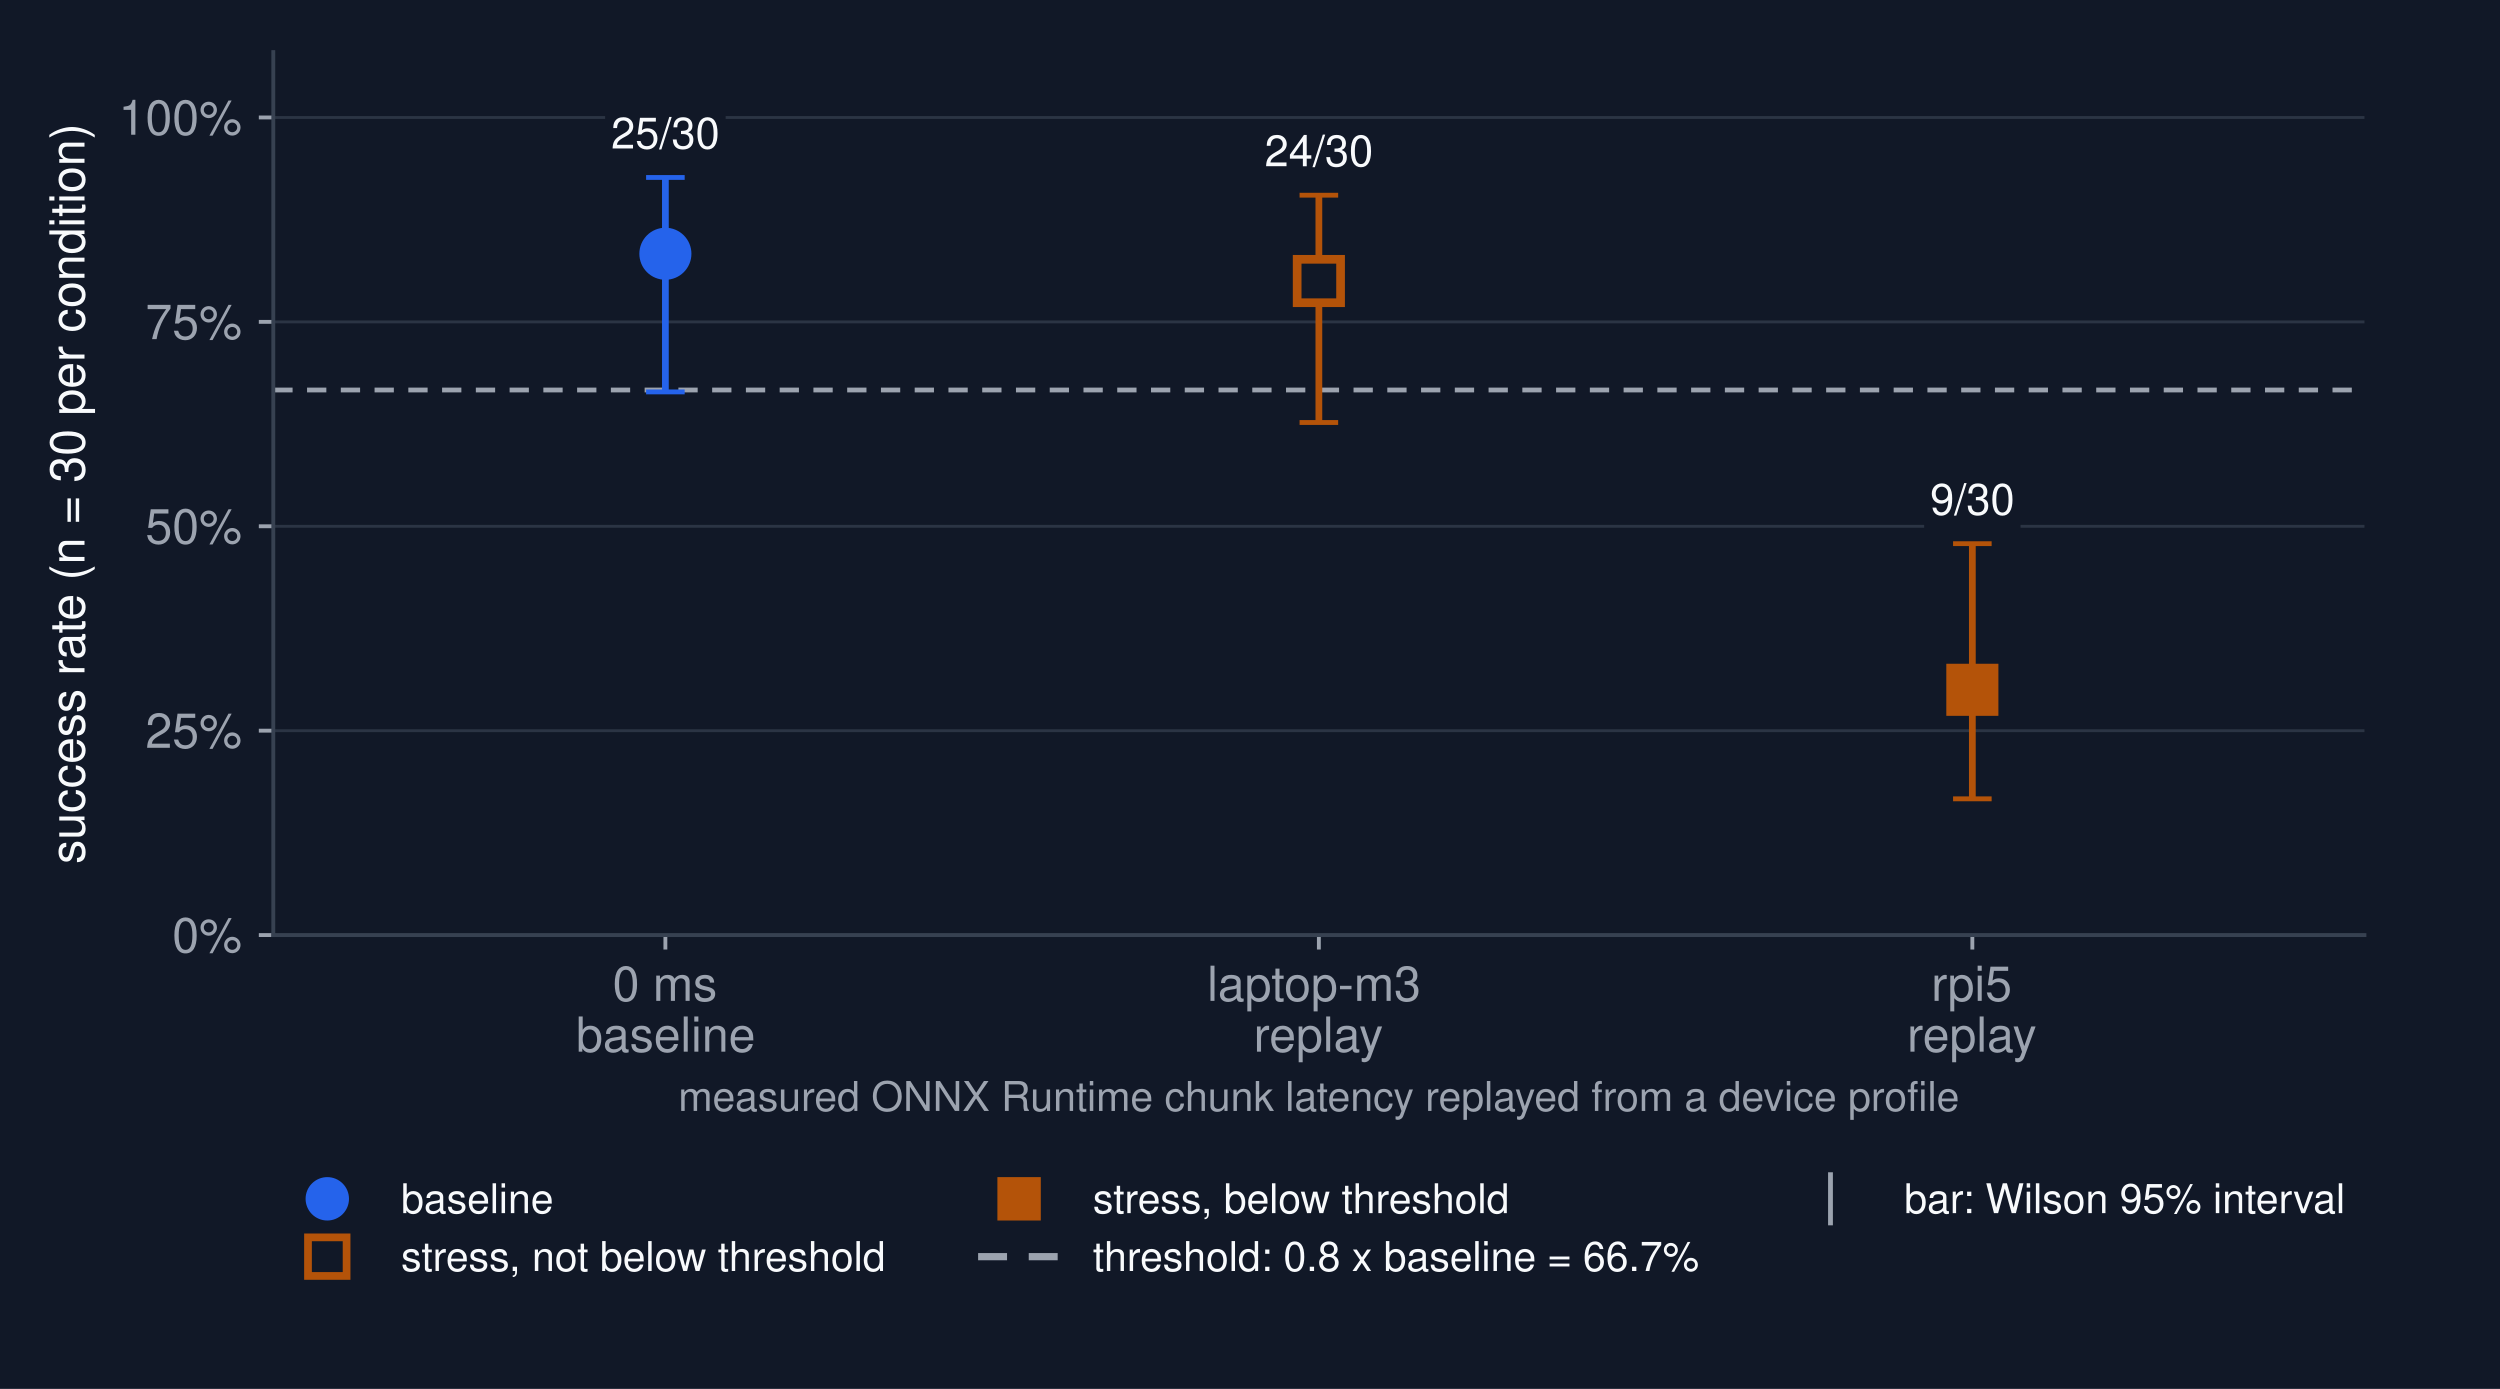
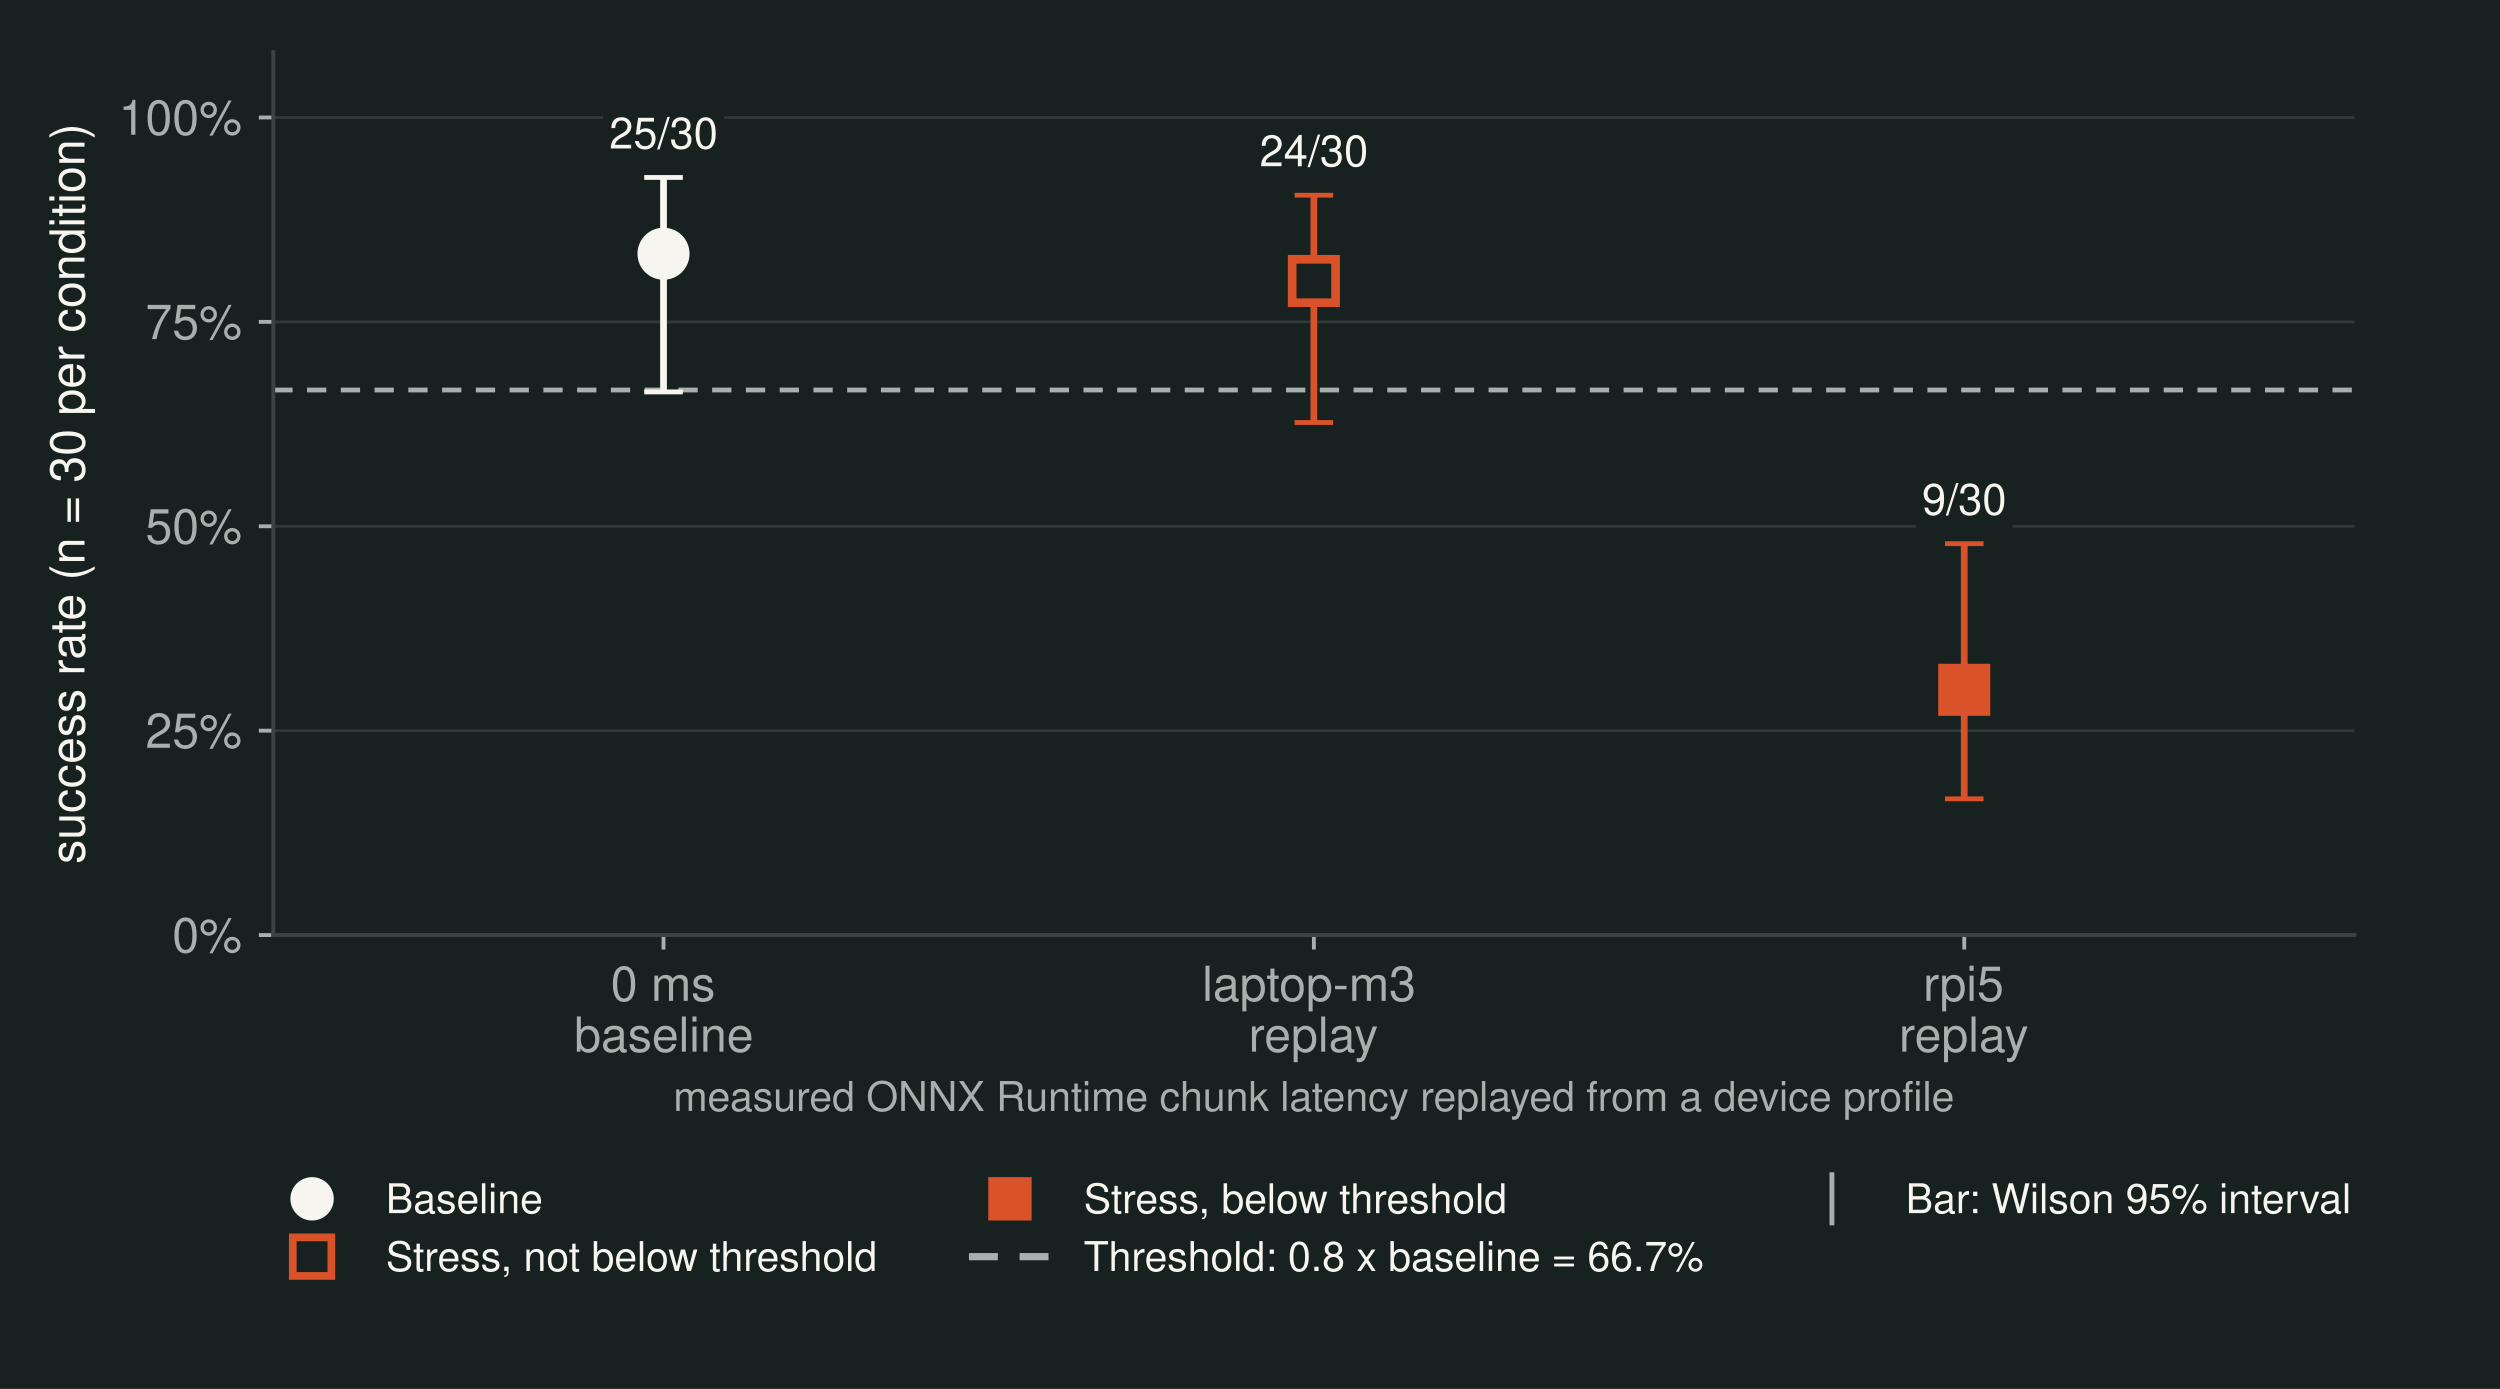
<svg xmlns="http://www.w3.org/2000/svg" xmlns:xlink="http://www.w3.org/1999/xlink" width="518.4pt" height="288pt" viewBox="0 0 518.4 288" version="1.1">
  <defs>
    <style type="text/css">*{stroke-linejoin: round; stroke-linecap: butt}</style>
  </defs>
  <g id="figure_1">
    <g id="patch_1">
-       <path d="M 0 288  L 518.4 288  L 518.4 0  L 0 0  z " style="fill: #111827" />
+       <path d="M 0 288  L 518.4 288  L 518.4 0  L 0 0  z " style="fill: #17211f" />
    </g>
    <g id="axes_1">
      <g id="patch_2">
-         <path d="M 56.67 193.898  L 490.29 193.898  L 490.29 10.8  L 56.67 10.8  z " style="fill: #111827" />
+         <path d="M 56.67 193.898  L 488.22 193.898  L 488.22 10.8  L 56.67 10.8  z " style="fill: #17211f" />
      </g>
      <g id="matplotlib.axis_1">
        <g id="xtick_1">
          <g id="line2d_1">
            <defs>
-               <path id="mce90287faa" d="M 0 0  L 0 3  " style="stroke: #9ca3af; stroke-width: 0.8" />
+               <path id="mc2c41bda7b" d="M 0 0  L 0 3  " style="stroke: #a8b0ad; stroke-width: 0.8" />
            </defs>
            <g>
-               <use xlink:href="#mce90287faa" x="137.974" y="193.898" style="fill: #9ca3af; stroke: #9ca3af; stroke-width: 0.8" />
+               <use xlink:href="#mc2c41bda7b" x="137.586" y="193.898" style="fill: #a8b0ad; stroke: #a8b0ad; stroke-width: 0.8" />
            </g>
          </g>
          <g id="text_1">
-             <text style="font-size: 10px; font-family: 'Helvetica Neue', 'Helvetica', 'Arial', 'DejaVu Sans', sans-serif; fill: #9ca3af" transform="translate(127.0394 207.5382)">0 ms</text>
-             <text style="font-size: 10px; font-family: 'Helvetica Neue', 'Helvetica', 'Arial', 'DejaVu Sans', sans-serif; fill: #9ca3af" transform="translate(119.4534 218.0773)">baseline</text>
+             <text style="font-size: 10px; font-family: 'Helvetica Neue', 'Helvetica', 'Arial', 'DejaVu Sans', sans-serif; fill: #a8b0ad" transform="translate(126.6513 207.5382)">0 ms</text>
+             <text style="font-size: 10px; font-family: 'Helvetica Neue', 'Helvetica', 'Arial', 'DejaVu Sans', sans-serif; fill: #a8b0ad" transform="translate(119.0653 218.0773)">baseline</text>
          </g>
        </g>
        <g id="xtick_2">
          <g id="line2d_2">
            <g>
-               <use xlink:href="#mce90287faa" x="273.48" y="193.898" style="fill: #9ca3af; stroke: #9ca3af; stroke-width: 0.8" />
+               <use xlink:href="#mc2c41bda7b" x="272.445" y="193.898" style="fill: #a8b0ad; stroke: #a8b0ad; stroke-width: 0.8" />
            </g>
          </g>
          <g id="text_2">
-             <text style="font-size: 10px; font-family: 'Helvetica Neue', 'Helvetica', 'Arial', 'DejaVu Sans', sans-serif; fill: #9ca3af" transform="translate(250.3198 207.5382)">laptop-m3</text>
-             <text style="font-size: 10px; font-family: 'Helvetica Neue', 'Helvetica', 'Arial', 'DejaVu Sans', sans-serif; fill: #9ca3af" transform="translate(259.9573 218.0773)">replay</text>
+             <text style="font-size: 10px; font-family: 'Helvetica Neue', 'Helvetica', 'Arial', 'DejaVu Sans', sans-serif; fill: #a8b0ad" transform="translate(249.2848 207.5382)">laptop-m3</text>
+             <text style="font-size: 10px; font-family: 'Helvetica Neue', 'Helvetica', 'Arial', 'DejaVu Sans', sans-serif; fill: #a8b0ad" transform="translate(258.9223 218.0773)">replay</text>
          </g>
        </g>
        <g id="xtick_3">
          <g id="line2d_3">
            <g>
-               <use xlink:href="#mce90287faa" x="408.986" y="193.898" style="fill: #9ca3af; stroke: #9ca3af; stroke-width: 0.8" />
+               <use xlink:href="#mc2c41bda7b" x="407.304" y="193.898" style="fill: #a8b0ad; stroke: #a8b0ad; stroke-width: 0.8" />
            </g>
          </g>
          <g id="text_3">
-             <text style="font-size: 10px; font-family: 'Helvetica Neue', 'Helvetica', 'Arial', 'DejaVu Sans', sans-serif; fill: #9ca3af" transform="translate(400.4667 207.5382)">rpi5</text>
-             <text style="font-size: 10px; font-family: 'Helvetica Neue', 'Helvetica', 'Arial', 'DejaVu Sans', sans-serif; fill: #9ca3af" transform="translate(395.4636 218.0773)">replay</text>
+             <text style="font-size: 10px; font-family: 'Helvetica Neue', 'Helvetica', 'Arial', 'DejaVu Sans', sans-serif; fill: #a8b0ad" transform="translate(398.7848 207.5382)">rpi5</text>
+             <text style="font-size: 10px; font-family: 'Helvetica Neue', 'Helvetica', 'Arial', 'DejaVu Sans', sans-serif; fill: #a8b0ad" transform="translate(393.7817 218.0773)">replay</text>
          </g>
        </g>
        <g id="text_4">
-           <text style="font-size: 8.5px; font-family: 'Helvetica Neue', 'Helvetica', 'Arial', 'DejaVu Sans', sans-serif; text-anchor: middle; fill: #9ca3af" x="273.48" y="230.361" transform="rotate(-0 273.48 230.3606)">measured ONNX Runtime chunk latency replayed from a device profile</text>
+           <text style="font-size: 8.5px; font-family: 'Helvetica Neue', 'Helvetica', 'Arial', 'DejaVu Sans', sans-serif; text-anchor: middle; fill: #a8b0ad" x="272.445" y="230.361" transform="rotate(-0 272.445 230.3606)">measured ONNX Runtime chunk latency replayed from a device profile</text>
        </g>
      </g>
      <g id="matplotlib.axis_2">
        <g id="ytick_1">
          <g id="line2d_4">
-             <path d="M 56.67 193.898  L 490.29 193.898  " clip-path="url(#p9b0ecbfd5b)" style="fill: none; stroke: #374151; stroke-opacity: 0.7; stroke-width: 0.6; stroke-linecap: square" />
+             <path d="M 56.67 193.898  L 488.22 193.898  " clip-path="url(#pf2805d2afb)" style="fill: none; stroke: #3a4441; stroke-opacity: 0.7; stroke-width: 0.6; stroke-linecap: square" />
          </g>
          <g id="line2d_5">
            <defs>
-               <path id="m73782f5414" d="M 0 0  L -3 0  " style="stroke: #9ca3af; stroke-width: 0.8" />
+               <path id="m6b0898b66c" d="M 0 0  L -3 0  " style="stroke: #a8b0ad; stroke-width: 0.8" />
            </defs>
            <g>
-               <use xlink:href="#m73782f5414" x="56.67" y="193.898" style="fill: #9ca3af; stroke: #9ca3af; stroke-width: 0.8" />
+               <use xlink:href="#m6b0898b66c" x="56.67" y="193.898" style="fill: #a8b0ad; stroke: #a8b0ad; stroke-width: 0.8" />
            </g>
          </g>
          <g id="text_5">
-             <text style="font-size: 10px; font-family: 'Helvetica Neue', 'Helvetica', 'Arial', 'DejaVu Sans', sans-serif; text-anchor: end; fill: #9ca3af" x="50.17" y="197.468" transform="rotate(-0 50.17 197.4679)">0%</text>
+             <text style="font-size: 10px; font-family: 'Helvetica Neue', 'Helvetica', 'Arial', 'DejaVu Sans', sans-serif; text-anchor: end; fill: #a8b0ad" x="50.17" y="197.468" transform="rotate(-0 50.17 197.4679)">0%</text>
          </g>
        </g>
        <g id="ytick_2">
          <g id="line2d_6">
-             <path d="M 56.67 151.514  L 490.29 151.514  " clip-path="url(#p9b0ecbfd5b)" style="fill: none; stroke: #374151; stroke-opacity: 0.7; stroke-width: 0.6; stroke-linecap: square" />
+             <path d="M 56.67 151.514  L 488.22 151.514  " clip-path="url(#pf2805d2afb)" style="fill: none; stroke: #3a4441; stroke-opacity: 0.7; stroke-width: 0.6; stroke-linecap: square" />
          </g>
          <g id="line2d_7">
            <g>
-               <use xlink:href="#m73782f5414" x="56.67" y="151.514" style="fill: #9ca3af; stroke: #9ca3af; stroke-width: 0.8" />
+               <use xlink:href="#m6b0898b66c" x="56.67" y="151.514" style="fill: #a8b0ad; stroke: #a8b0ad; stroke-width: 0.8" />
            </g>
          </g>
          <g id="text_6">
-             <text style="font-size: 10px; font-family: 'Helvetica Neue', 'Helvetica', 'Arial', 'DejaVu Sans', sans-serif; text-anchor: end; fill: #9ca3af" x="50.17" y="155.084" transform="rotate(-0 50.17 155.0842)">25%</text>
+             <text style="font-size: 10px; font-family: 'Helvetica Neue', 'Helvetica', 'Arial', 'DejaVu Sans', sans-serif; text-anchor: end; fill: #a8b0ad" x="50.17" y="155.084" transform="rotate(-0 50.17 155.0842)">25%</text>
          </g>
        </g>
        <g id="ytick_3">
          <g id="line2d_8">
-             <path d="M 56.67 109.13  L 490.29 109.13  " clip-path="url(#p9b0ecbfd5b)" style="fill: none; stroke: #374151; stroke-opacity: 0.7; stroke-width: 0.6; stroke-linecap: square" />
+             <path d="M 56.67 109.13  L 488.22 109.13  " clip-path="url(#pf2805d2afb)" style="fill: none; stroke: #3a4441; stroke-opacity: 0.7; stroke-width: 0.6; stroke-linecap: square" />
          </g>
          <g id="line2d_9">
            <g>
-               <use xlink:href="#m73782f5414" x="56.67" y="109.13" style="fill: #9ca3af; stroke: #9ca3af; stroke-width: 0.8" />
+               <use xlink:href="#m6b0898b66c" x="56.67" y="109.13" style="fill: #a8b0ad; stroke: #a8b0ad; stroke-width: 0.8" />
            </g>
          </g>
          <g id="text_7">
-             <text style="font-size: 10px; font-family: 'Helvetica Neue', 'Helvetica', 'Arial', 'DejaVu Sans', sans-serif; text-anchor: end; fill: #9ca3af" x="50.17" y="112.701" transform="rotate(-0 50.17 112.7005)">50%</text>
+             <text style="font-size: 10px; font-family: 'Helvetica Neue', 'Helvetica', 'Arial', 'DejaVu Sans', sans-serif; text-anchor: end; fill: #a8b0ad" x="50.17" y="112.701" transform="rotate(-0 50.17 112.7005)">50%</text>
          </g>
        </g>
        <g id="ytick_4">
          <g id="line2d_10">
-             <path d="M 56.67 66.746  L 490.29 66.746  " clip-path="url(#p9b0ecbfd5b)" style="fill: none; stroke: #374151; stroke-opacity: 0.7; stroke-width: 0.6; stroke-linecap: square" />
+             <path d="M 56.67 66.746  L 488.22 66.746  " clip-path="url(#pf2805d2afb)" style="fill: none; stroke: #3a4441; stroke-opacity: 0.7; stroke-width: 0.6; stroke-linecap: square" />
          </g>
          <g id="line2d_11">
            <g>
-               <use xlink:href="#m73782f5414" x="56.67" y="66.746" style="fill: #9ca3af; stroke: #9ca3af; stroke-width: 0.8" />
+               <use xlink:href="#m6b0898b66c" x="56.67" y="66.746" style="fill: #a8b0ad; stroke: #a8b0ad; stroke-width: 0.8" />
            </g>
          </g>
          <g id="text_8">
-             <text style="font-size: 10px; font-family: 'Helvetica Neue', 'Helvetica', 'Arial', 'DejaVu Sans', sans-serif; text-anchor: end; fill: #9ca3af" x="50.17" y="70.317" transform="rotate(-0 50.17 70.3168)">75%</text>
+             <text style="font-size: 10px; font-family: 'Helvetica Neue', 'Helvetica', 'Arial', 'DejaVu Sans', sans-serif; text-anchor: end; fill: #a8b0ad" x="50.17" y="70.317" transform="rotate(-0 50.17 70.3168)">75%</text>
          </g>
        </g>
        <g id="ytick_5">
          <g id="line2d_12">
-             <path d="M 56.67 24.363  L 490.29 24.363  " clip-path="url(#p9b0ecbfd5b)" style="fill: none; stroke: #374151; stroke-opacity: 0.7; stroke-width: 0.6; stroke-linecap: square" />
+             <path d="M 56.67 24.363  L 488.22 24.363  " clip-path="url(#pf2805d2afb)" style="fill: none; stroke: #3a4441; stroke-opacity: 0.7; stroke-width: 0.6; stroke-linecap: square" />
          </g>
          <g id="line2d_13">
            <g>
-               <use xlink:href="#m73782f5414" x="56.67" y="24.363" style="fill: #9ca3af; stroke: #9ca3af; stroke-width: 0.8" />
+               <use xlink:href="#m6b0898b66c" x="56.67" y="24.363" style="fill: #a8b0ad; stroke: #a8b0ad; stroke-width: 0.8" />
            </g>
          </g>
          <g id="text_9">
-             <text style="font-size: 10px; font-family: 'Helvetica Neue', 'Helvetica', 'Arial', 'DejaVu Sans', sans-serif; text-anchor: end; fill: #9ca3af" x="50.17" y="27.933" transform="rotate(-0 50.17 27.9331)">100%</text>
+             <text style="font-size: 10px; font-family: 'Helvetica Neue', 'Helvetica', 'Arial', 'DejaVu Sans', sans-serif; text-anchor: end; fill: #a8b0ad" x="50.17" y="27.933" transform="rotate(-0 50.17 27.9331)">100%</text>
          </g>
        </g>
        <g id="text_10">
-           <text style="font-size: 10px; font-family: 'Helvetica Neue', 'Helvetica', 'Arial', 'DejaVu Sans', sans-serif; text-anchor: middle; fill: #f8fafc" x="17.522" y="102.349" transform="rotate(-90 17.52156 102.3488)">success rate (n = 30 per condition)</text>
+           <text style="font-size: 10px; font-family: 'Helvetica Neue', 'Helvetica', 'Arial', 'DejaVu Sans', sans-serif; text-anchor: middle; fill: #f6f5ef" x="17.522" y="102.349" transform="rotate(-90 17.52156 102.3488)">success rate (n = 30 per condition)</text>
        </g>
      </g>
      <g id="line2d_14">
-         <path d="M 56.67 80.874  L 490.29 80.874  " clip-path="url(#p9b0ecbfd5b)" style="fill: none; stroke-dasharray: 4,3; stroke-dashoffset: 0; stroke: #9ca3af" />
+         <path d="M 56.67 80.874  L 488.22 80.874  " clip-path="url(#pf2805d2afb)" style="fill: none; stroke-dasharray: 4,3; stroke-dashoffset: 0; stroke: #a8b0ad" />
      </g>
      <g id="LineCollection_1">
-         <path d="M 137.974 81.266  L 137.974 36.801  " clip-path="url(#p9b0ecbfd5b)" style="fill: none; stroke: #2563eb; stroke-width: 1.4" />
+         <path d="M 137.586 81.266  L 137.586 36.801  " clip-path="url(#pf2805d2afb)" style="fill: none; stroke: #f6f5ef; stroke-width: 1.4" />
      </g>
      <g id="line2d_15">
        <defs>
-           <path id="m6fc3dcf2f7" d="M 4 0  L -4 -0  " style="stroke: #2563eb" />
-         </defs>
-         <g clip-path="url(#p9b0ecbfd5b)">
-           <use xlink:href="#m6fc3dcf2f7" x="137.974" y="81.266" style="fill: #1f77b4; stroke: #2563eb" />
+           <path id="m2b64db4c84" d="M 4 0  L -4 -0  " style="stroke: #f6f5ef" />
+         </defs>
+         <g clip-path="url(#pf2805d2afb)">
+           <use xlink:href="#m2b64db4c84" x="137.586" y="81.266" style="fill: #1f77b4; stroke: #f6f5ef" />
        </g>
      </g>
      <g id="line2d_16">
-         <g clip-path="url(#p9b0ecbfd5b)">
-           <use xlink:href="#m6fc3dcf2f7" x="137.974" y="36.801" style="fill: #1f77b4; stroke: #2563eb" />
+         <g clip-path="url(#pf2805d2afb)">
+           <use xlink:href="#m2b64db4c84" x="137.586" y="36.801" style="fill: #1f77b4; stroke: #f6f5ef" />
        </g>
      </g>
      <g id="line2d_17">
        <defs>
-           <path id="m44b142923c" d="M 0 4.5  C 1.193 4.5 2.338 4.026 3.182 3.182  C 4.026 2.338 4.5 1.193 4.5 0  C 4.5 -1.193 4.026 -2.338 3.182 -3.182  C 2.338 -4.026 1.193 -4.5 0 -4.5  C -1.193 -4.5 -2.338 -4.026 -3.182 -3.182  C -4.026 -2.338 -4.5 -1.193 -4.5 0  C -4.5 1.193 -4.026 2.338 -3.182 3.182  C -2.338 4.026 -1.193 4.5 0 4.5  z " style="stroke: #2563eb; stroke-width: 1.8" />
-         </defs>
-         <g clip-path="url(#p9b0ecbfd5b)">
-           <use xlink:href="#m44b142923c" x="137.974" y="52.619" style="fill: #2563eb; stroke: #2563eb; stroke-width: 1.8" />
+           <path id="m468cc6b592" d="M 0 4.5  C 1.193 4.5 2.338 4.026 3.182 3.182  C 4.026 2.338 4.5 1.193 4.5 0  C 4.5 -1.193 4.026 -2.338 3.182 -3.182  C 2.338 -4.026 1.193 -4.5 0 -4.5  C -1.193 -4.5 -2.338 -4.026 -3.182 -3.182  C -4.026 -2.338 -4.5 -1.193 -4.5 0  C -4.5 1.193 -4.026 2.338 -3.182 3.182  C -2.338 4.026 -1.193 4.5 0 4.5  z " style="stroke: #f6f5ef; stroke-width: 1.8" />
+         </defs>
+         <g clip-path="url(#pf2805d2afb)">
+           <use xlink:href="#m468cc6b592" x="137.586" y="52.619" style="fill: #f6f5ef; stroke: #f6f5ef; stroke-width: 1.8" />
        </g>
      </g>
      <g id="LineCollection_2">
-         <path d="M 273.48 87.609  L 273.48 40.477  " clip-path="url(#p9b0ecbfd5b)" style="fill: none; stroke: #b45309; stroke-width: 1.4" />
+         <path d="M 272.445 87.609  L 272.445 40.477  " clip-path="url(#pf2805d2afb)" style="fill: none; stroke: #d95229; stroke-width: 1.4" />
      </g>
      <g id="line2d_18">
        <defs>
-           <path id="m9e03931a04" d="M 4 0  L -4 -0  " style="stroke: #b45309" />
-         </defs>
-         <g clip-path="url(#p9b0ecbfd5b)">
-           <use xlink:href="#m9e03931a04" x="273.48" y="87.609" style="fill: #1f77b4; stroke: #b45309" />
+           <path id="ma403d8acb5" d="M 4 0  L -4 -0  " style="stroke: #d95229" />
+         </defs>
+         <g clip-path="url(#pf2805d2afb)">
+           <use xlink:href="#ma403d8acb5" x="272.445" y="87.609" style="fill: #1f77b4; stroke: #d95229" />
        </g>
      </g>
      <g id="line2d_19">
-         <g clip-path="url(#p9b0ecbfd5b)">
-           <use xlink:href="#m9e03931a04" x="273.48" y="40.477" style="fill: #1f77b4; stroke: #b45309" />
+         <g clip-path="url(#pf2805d2afb)">
+           <use xlink:href="#ma403d8acb5" x="272.445" y="40.477" style="fill: #1f77b4; stroke: #d95229" />
        </g>
      </g>
      <g id="line2d_20">
        <defs>
-           <path id="ma42c87529c" d="M -4.5 4.5  L 4.5 4.5  L 4.5 -4.5  L -4.5 -4.5  z " style="stroke: #b45309; stroke-width: 1.8; stroke-linejoin: miter" />
-         </defs>
-         <g clip-path="url(#p9b0ecbfd5b)">
-           <use xlink:href="#ma42c87529c" x="273.48" y="58.27" style="fill: #111827; stroke: #b45309; stroke-width: 1.8; stroke-linejoin: miter" />
+           <path id="mff75fc95c3" d="M -4.5 4.5  L 4.5 4.5  L 4.5 -4.5  L -4.5 -4.5  z " style="stroke: #d95229; stroke-width: 1.8; stroke-linejoin: miter" />
+         </defs>
+         <g clip-path="url(#pf2805d2afb)">
+           <use xlink:href="#mff75fc95c3" x="272.445" y="58.27" style="fill: #17211f; stroke: #d95229; stroke-width: 1.8; stroke-linejoin: miter" />
        </g>
      </g>
      <g id="LineCollection_3">
-         <path d="M 408.986 165.645  L 408.986 112.731  " clip-path="url(#p9b0ecbfd5b)" style="fill: none; stroke: #b45309; stroke-width: 1.4" />
+         <path d="M 407.304 165.645  L 407.304 112.731  " clip-path="url(#pf2805d2afb)" style="fill: none; stroke: #d95229; stroke-width: 1.4" />
      </g>
      <g id="line2d_21">
-         <g clip-path="url(#p9b0ecbfd5b)">
-           <use xlink:href="#m9e03931a04" x="408.986" y="165.645" style="fill: #1f77b4; stroke: #b45309" />
+         <g clip-path="url(#pf2805d2afb)">
+           <use xlink:href="#ma403d8acb5" x="407.304" y="165.645" style="fill: #1f77b4; stroke: #d95229" />
        </g>
      </g>
      <g id="line2d_22">
-         <g clip-path="url(#p9b0ecbfd5b)">
-           <use xlink:href="#m9e03931a04" x="408.986" y="112.731" style="fill: #1f77b4; stroke: #b45309" />
+         <g clip-path="url(#pf2805d2afb)">
+           <use xlink:href="#ma403d8acb5" x="407.304" y="112.731" style="fill: #1f77b4; stroke: #d95229" />
        </g>
      </g>
      <g id="line2d_23">
        <defs>
-           <path id="m9f45a87092" d="M -4.5 4.5  L 4.5 4.5  L 4.5 -4.5  L -4.5 -4.5  z " style="stroke: #b45309; stroke-width: 1.8; stroke-linejoin: miter" />
-         </defs>
-         <g clip-path="url(#p9b0ecbfd5b)">
-           <use xlink:href="#m9f45a87092" x="408.986" y="143.037" style="fill: #b45309; stroke: #b45309; stroke-width: 1.8; stroke-linejoin: miter" />
+           <path id="ma30e1ef4e6" d="M -4.5 4.5  L 4.5 4.5  L 4.5 -4.5  L -4.5 -4.5  z " style="stroke: #d95229; stroke-width: 1.8; stroke-linejoin: miter" />
+         </defs>
+         <g clip-path="url(#pf2805d2afb)">
+           <use xlink:href="#ma30e1ef4e6" x="407.304" y="143.037" style="fill: #d95229; stroke: #d95229; stroke-width: 1.8; stroke-linejoin: miter" />
        </g>
      </g>
      <g id="patch_3">
-         <path d="M 56.67 193.898  L 56.67 10.8  " style="fill: none; stroke: #374151; stroke-width: 0.8; stroke-linejoin: miter; stroke-linecap: square" />
+         <path d="M 56.67 193.898  L 56.67 10.8  " style="fill: none; stroke: #3a4441; stroke-width: 0.8; stroke-linejoin: miter; stroke-linecap: square" />
      </g>
      <g id="patch_4">
-         <path d="M 56.67 193.898  L 490.29 193.898  " style="fill: none; stroke: #374151; stroke-width: 0.8; stroke-linejoin: miter; stroke-linecap: square" />
+         <path d="M 56.67 193.898  L 488.22 193.898  " style="fill: none; stroke: #3a4441; stroke-width: 0.8; stroke-linejoin: miter; stroke-linecap: square" />
      </g>
      <g id="text_11">
        <g id="patch_5">
-           <path d="M 125.479 33.564  L 150.469 33.564  L 150.469 23.384  L 125.479 23.384  z " style="fill: #111827" />
-         </g>
-         <text style="font-size: 9px; font-family: 'Helvetica Neue', 'Helvetica', 'Arial', 'DejaVu Sans', sans-serif; text-anchor: middle; fill: #f8fafc" x="137.974" y="30.801" transform="rotate(-0 137.9737 30.80078)">25/30</text>
+           <path d="M 125.09 33.564  L 150.081 33.564  L 150.081 23.384  L 125.09 23.384  z " style="fill: #17211f" />
+         </g>
+         <text style="font-size: 9px; font-family: 'Helvetica Neue', 'Helvetica', 'Arial', 'DejaVu Sans', sans-serif; text-anchor: middle; fill: #f6f5ef" x="137.586" y="30.801" transform="rotate(-0 137.5856 30.80078)">25/30</text>
      </g>
      <g id="text_12">
        <g id="patch_6">
-           <path d="M 260.985 37.241  L 285.975 37.241  L 285.975 27.061  L 260.985 27.061  z " style="fill: #111827" />
-         </g>
-         <text style="font-size: 9px; font-family: 'Helvetica Neue', 'Helvetica', 'Arial', 'DejaVu Sans', sans-serif; text-anchor: middle; fill: #f8fafc" x="273.48" y="34.477" transform="rotate(-0 273.48 34.47725)">24/30</text>
+           <path d="M 259.95 37.241  L 284.94 37.241  L 284.94 27.061  L 259.95 27.061  z " style="fill: #17211f" />
+         </g>
+         <text style="font-size: 9px; font-family: 'Helvetica Neue', 'Helvetica', 'Arial', 'DejaVu Sans', sans-serif; text-anchor: middle; fill: #f6f5ef" x="272.445" y="34.477" transform="rotate(-0 272.445 34.47725)">24/30</text>
      </g>
      <g id="text_13">
        <g id="patch_7">
-           <path d="M 398.993 109.495  L 418.98 109.495  L 418.98 99.315  L 398.993 99.315  z " style="fill: #111827" />
-         </g>
-         <text style="font-size: 9px; font-family: 'Helvetica Neue', 'Helvetica', 'Arial', 'DejaVu Sans', sans-serif; text-anchor: middle; fill: #f8fafc" x="408.986" y="106.731" transform="rotate(-0 408.9862 106.7315)">9/30</text>
+           <path d="M 397.311 109.495  L 417.298 109.495  L 417.298 99.315  L 397.311 99.315  z " style="fill: #17211f" />
+         </g>
+         <text style="font-size: 9px; font-family: 'Helvetica Neue', 'Helvetica', 'Arial', 'DejaVu Sans', sans-serif; text-anchor: middle; fill: #f6f5ef" x="407.304" y="106.731" transform="rotate(-0 407.3044 106.7315)">9/30</text>
      </g>
      <g id="legend_1">
        <g id="line2d_24">
          <defs>
-             <path id="m25a2189eb6" d="M 0 4  C 1.061 4 2.078 3.579 2.828 2.828  C 3.579 2.078 4 1.061 4 0  C 4 -1.061 3.579 -2.078 2.828 -2.828  C 2.078 -3.579 1.061 -4 0 -4  C -1.061 -4 -2.078 -3.579 -2.828 -2.828  C -3.579 -2.078 -4 -1.061 -4 0  C -4 1.061 -3.579 2.078 -2.828 2.828  C -2.078 3.579 -1.061 4 0 4  z " style="stroke: #2563eb" />
-           </defs>
-           <g>
-             <use xlink:href="#m25a2189eb6" x="67.867" y="248.586" style="fill: #2563eb; stroke: #2563eb" />
+             <path id="me5a4210a44" d="M 0 4  C 1.061 4 2.078 3.579 2.828 2.828  C 3.579 2.078 4 1.061 4 0  C 4 -1.061 3.579 -2.078 2.828 -2.828  C 2.078 -3.579 1.061 -4 0 -4  C -1.061 -4 -2.078 -3.579 -2.828 -2.828  C -3.579 -2.078 -4 -1.061 -4 0  C -4 1.061 -3.579 2.078 -2.828 2.828  C -2.078 3.579 -1.061 4 0 4  z " style="stroke: #f6f5ef" />
+           </defs>
+           <g>
+             <use xlink:href="#me5a4210a44" x="64.711" y="248.586" style="fill: #f6f5ef; stroke: #f6f5ef" />
          </g>
        </g>
        <g id="text_14">
-           <text style="font-size: 8.5px; font-family: 'Helvetica Neue', 'Helvetica', 'Arial', 'DejaVu Sans', sans-serif; text-anchor: start; fill: #f8fafc" x="83.167" y="251.561" transform="rotate(-0 83.16699 251.5606)">baseline</text>
+           <text style="font-size: 8.5px; font-family: 'Helvetica Neue', 'Helvetica', 'Arial', 'DejaVu Sans', sans-serif; text-anchor: start; fill: #f6f5ef" x="80.011" y="251.561" transform="rotate(-0 80.01098 251.5606)">Baseline</text>
        </g>
        <g id="line2d_25">
          <defs>
-             <path id="mf5ad36865e" d="M -4 4  L 4 4  L 4 -4  L -4 -4  z " style="stroke: #b45309; stroke-width: 1.6; stroke-linejoin: miter" />
-           </defs>
-           <g>
-             <use xlink:href="#mf5ad36865e" x="67.867" y="260.58" style="fill: #111827; stroke: #b45309; stroke-width: 1.6; stroke-linejoin: miter" />
+             <path id="m28b1308ec6" d="M -4 4  L 4 4  L 4 -4  L -4 -4  z " style="stroke: #d95229; stroke-width: 1.6; stroke-linejoin: miter" />
+           </defs>
+           <g>
+             <use xlink:href="#m28b1308ec6" x="64.711" y="260.58" style="fill: #17211f; stroke: #d95229; stroke-width: 1.6; stroke-linejoin: miter" />
          </g>
        </g>
        <g id="text_15">
-           <text style="font-size: 8.5px; font-family: 'Helvetica Neue', 'Helvetica', 'Arial', 'DejaVu Sans', sans-serif; text-anchor: start; fill: #f8fafc" x="83.167" y="263.555" transform="rotate(-0 83.16699 263.5549)">stress, not below threshold</text>
+           <text style="font-size: 8.5px; font-family: 'Helvetica Neue', 'Helvetica', 'Arial', 'DejaVu Sans', sans-serif; text-anchor: start; fill: #f6f5ef" x="80.011" y="263.555" transform="rotate(-0 80.01098 263.5549)">Stress, not below threshold</text>
        </g>
        <g id="line2d_26">
          <defs>
-             <path id="me3cb766ae5" d="M -4 4  L 4 4  L 4 -4  L -4 -4  z " style="stroke: #b45309; stroke-linejoin: miter" />
-           </defs>
-           <g>
-             <use xlink:href="#me3cb766ae5" x="211.32" y="248.586" style="fill: #b45309; stroke: #b45309; stroke-linejoin: miter" />
+             <path id="m79986f89b3" d="M -4 4  L 4 4  L 4 -4  L -4 -4  z " style="stroke: #d95229; stroke-linejoin: miter" />
+           </defs>
+           <g>
+             <use xlink:href="#m79986f89b3" x="209.422" y="248.586" style="fill: #d95229; stroke: #d95229; stroke-linejoin: miter" />
          </g>
        </g>
        <g id="text_16">
-           <text style="font-size: 8.5px; font-family: 'Helvetica Neue', 'Helvetica', 'Arial', 'DejaVu Sans', sans-serif; text-anchor: start; fill: #f8fafc" x="226.62" y="251.561" transform="rotate(-0 226.6204 251.5606)">stress, below threshold</text>
+           <text style="font-size: 8.5px; font-family: 'Helvetica Neue', 'Helvetica', 'Arial', 'DejaVu Sans', sans-serif; text-anchor: start; fill: #f6f5ef" x="224.722" y="251.561" transform="rotate(-0 224.7221 251.5606)">Stress, below threshold</text>
        </g>
        <g id="line2d_27">
-           <path d="M 202.82 260.58  L 211.32 260.58  L 219.82 260.58  " style="fill: none; stroke-dasharray: 6,4.5; stroke-dashoffset: 0; stroke: #9ca3af; stroke-width: 1.5" />
+           <path d="M 200.922 260.58  L 209.422 260.58  L 217.922 260.58  " style="fill: none; stroke-dasharray: 6,4.5; stroke-dashoffset: 0; stroke: #a8b0ad; stroke-width: 1.5" />
        </g>
        <g id="text_17">
-           <text style="font-size: 8.5px; font-family: 'Helvetica Neue', 'Helvetica', 'Arial', 'DejaVu Sans', sans-serif; text-anchor: start; fill: #f8fafc" x="226.62" y="263.555" transform="rotate(-0 226.6204 263.5549)">threshold: 0.8 x baseline = 66.7%</text>
+           <text style="font-size: 8.5px; font-family: 'Helvetica Neue', 'Helvetica', 'Arial', 'DejaVu Sans', sans-serif; text-anchor: start; fill: #f6f5ef" x="224.722" y="263.555" transform="rotate(-0 224.7221 263.5549)">Threshold: 0.8 x baseline = 66.7%</text>
        </g>
        <g id="line2d_28">
          <defs>
-             <path id="maec5091b81" d="M 0 5.5  L 0 -5.5  " style="stroke: #9ca3af" />
-           </defs>
-           <g>
-             <use xlink:href="#maec5091b81" x="379.569" y="248.586" style="fill: #9ca3af; stroke: #9ca3af" />
+             <path id="m1882f1762a" d="M 0 5.5  L 0 -5.5  " style="stroke: #a8b0ad" />
+           </defs>
+           <g>
+             <use xlink:href="#m1882f1762a" x="379.872" y="248.586" style="fill: #a8b0ad; stroke: #a8b0ad" />
          </g>
        </g>
        <g id="text_18">
-           <text style="font-size: 8.5px; font-family: 'Helvetica Neue', 'Helvetica', 'Arial', 'DejaVu Sans', sans-serif; text-anchor: start; fill: #f8fafc" x="394.869" y="251.561" transform="rotate(-0 394.8686 251.5606)">bar: Wilson 95% interval</text>
+           <text style="font-size: 8.5px; font-family: 'Helvetica Neue', 'Helvetica', 'Arial', 'DejaVu Sans', sans-serif; text-anchor: start; fill: #f6f5ef" x="395.172" y="251.561" transform="rotate(-0 395.1724 251.5606)">Bar: Wilson 95% interval</text>
        </g>
      </g>
    </g>
  </g>
  <defs>
-     <clipPath id="p9b0ecbfd5b">
-       <rect x="56.67" y="10.8" width="433.62" height="183.098" />
+     <clipPath id="pf2805d2afb">
+       <rect x="56.67" y="10.8" width="431.55" height="183.098" />
    </clipPath>
  </defs>
</svg>
